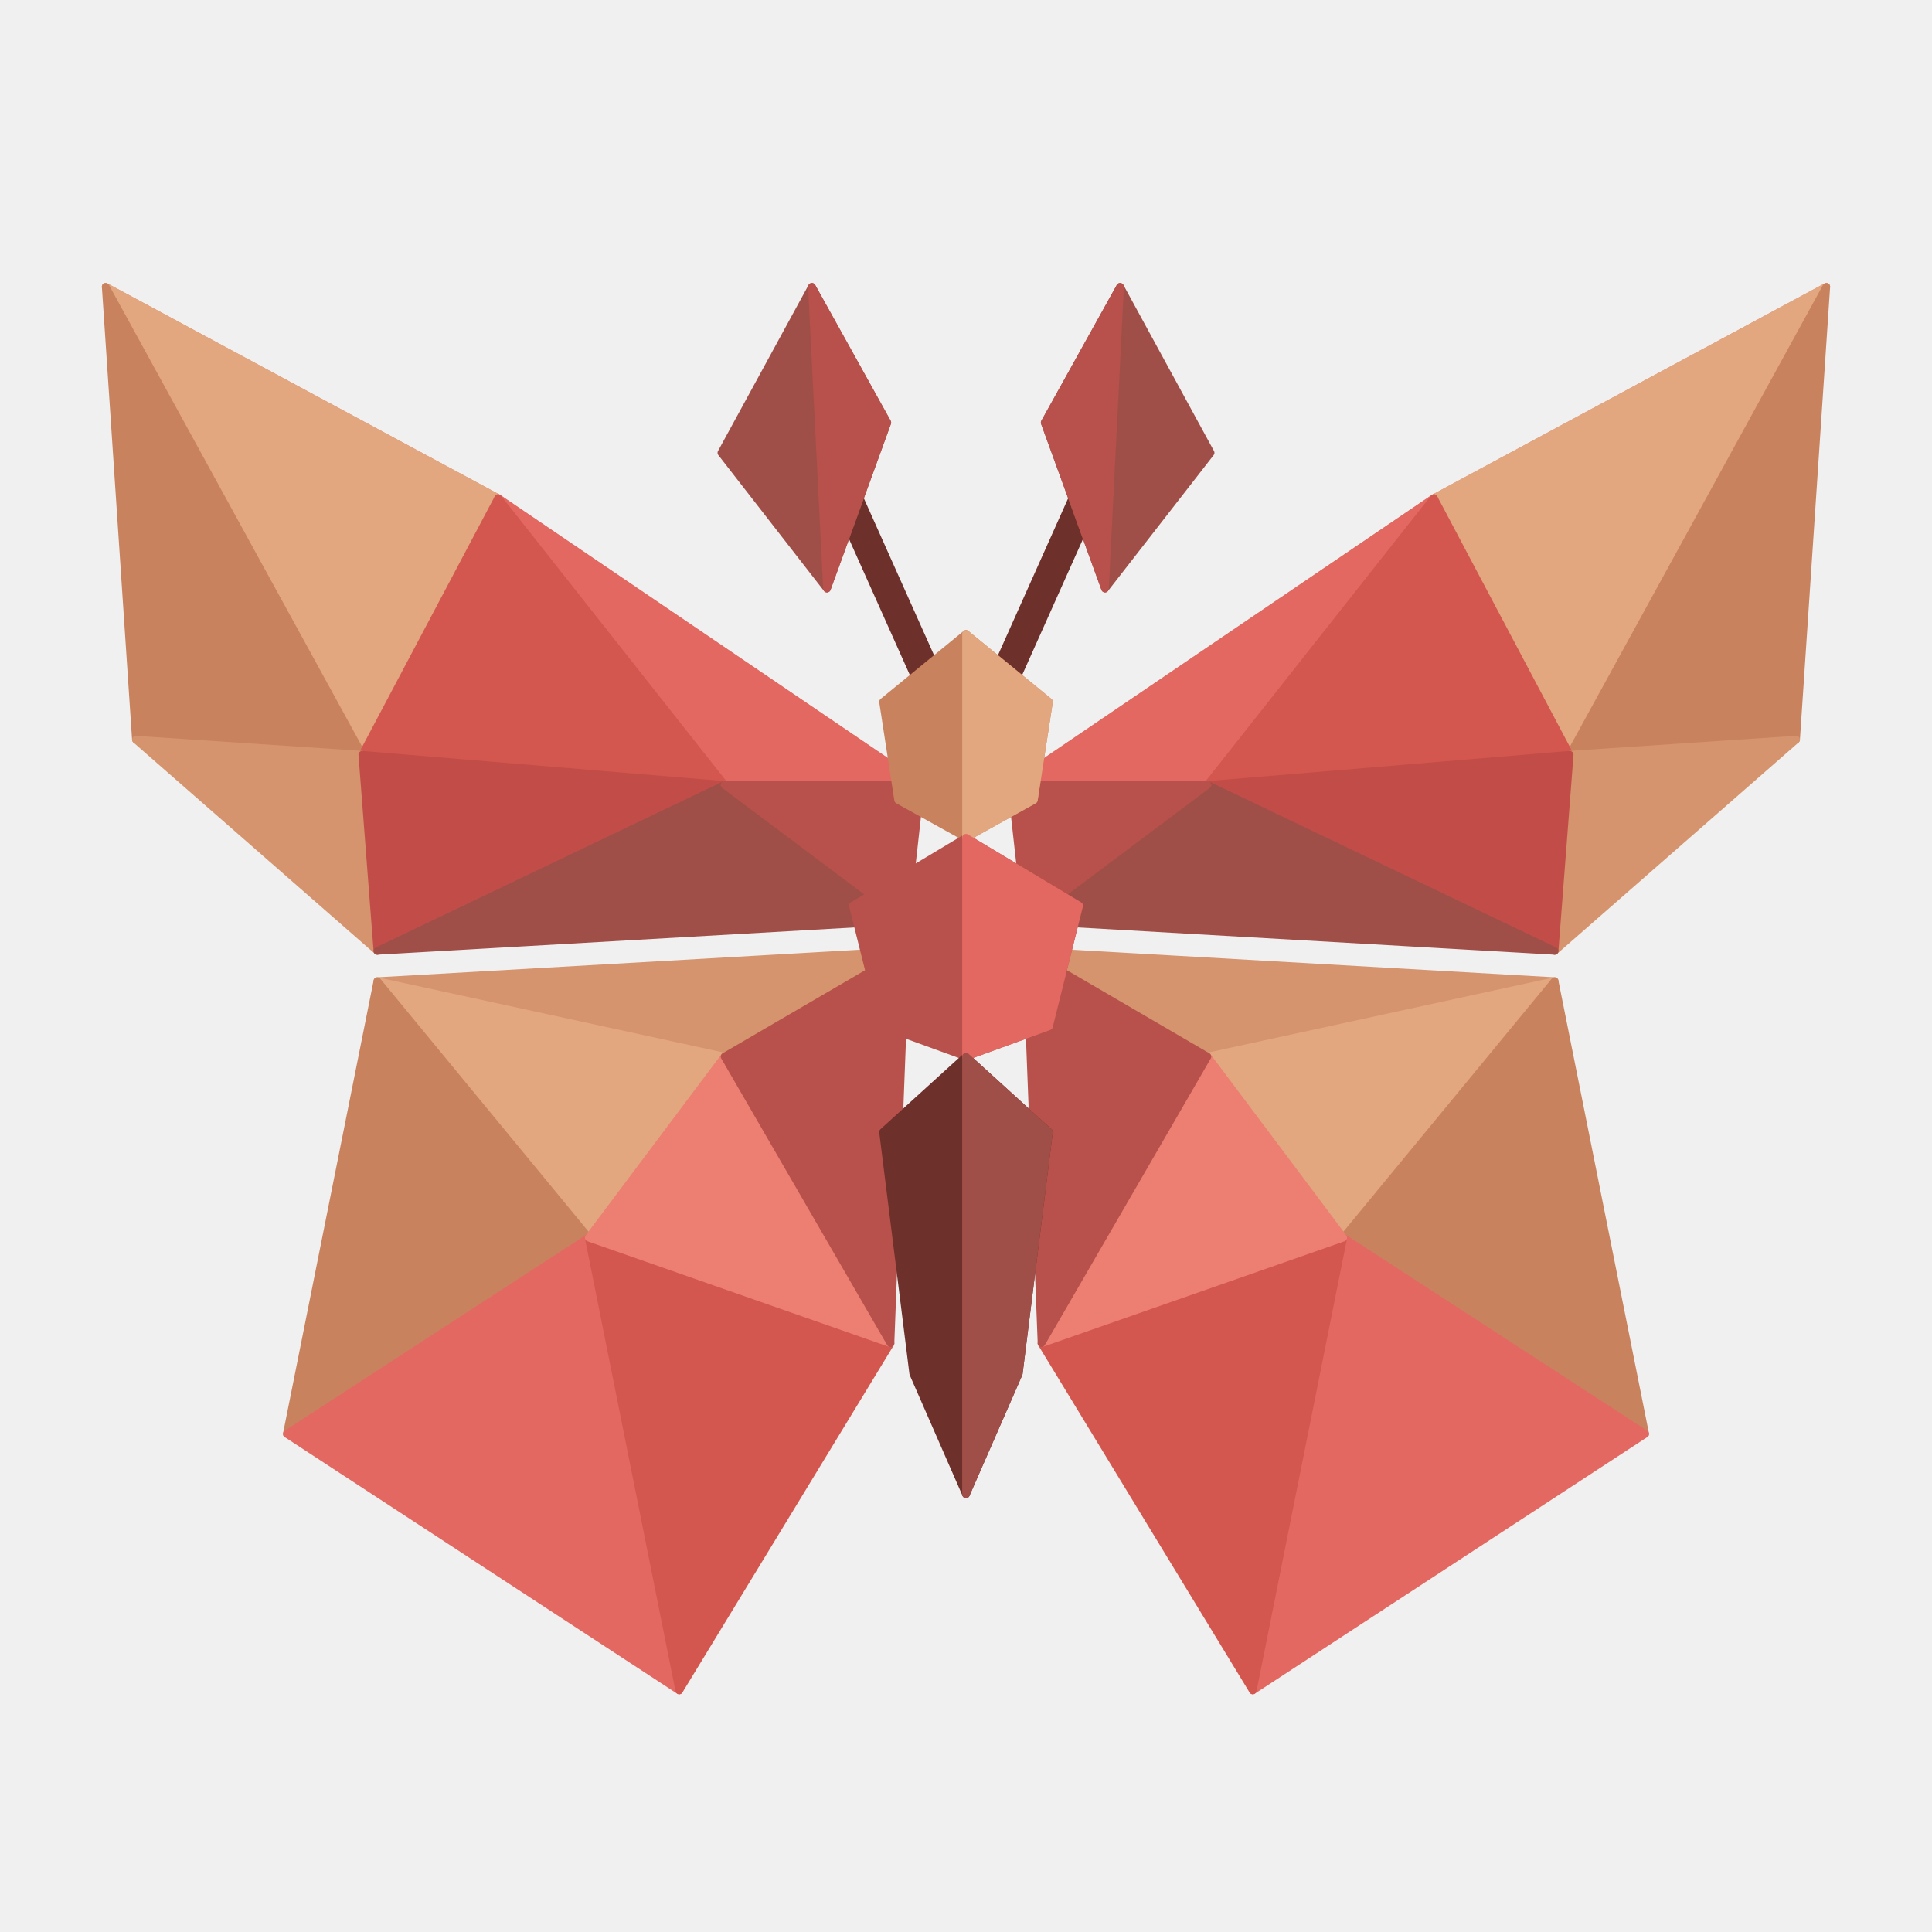
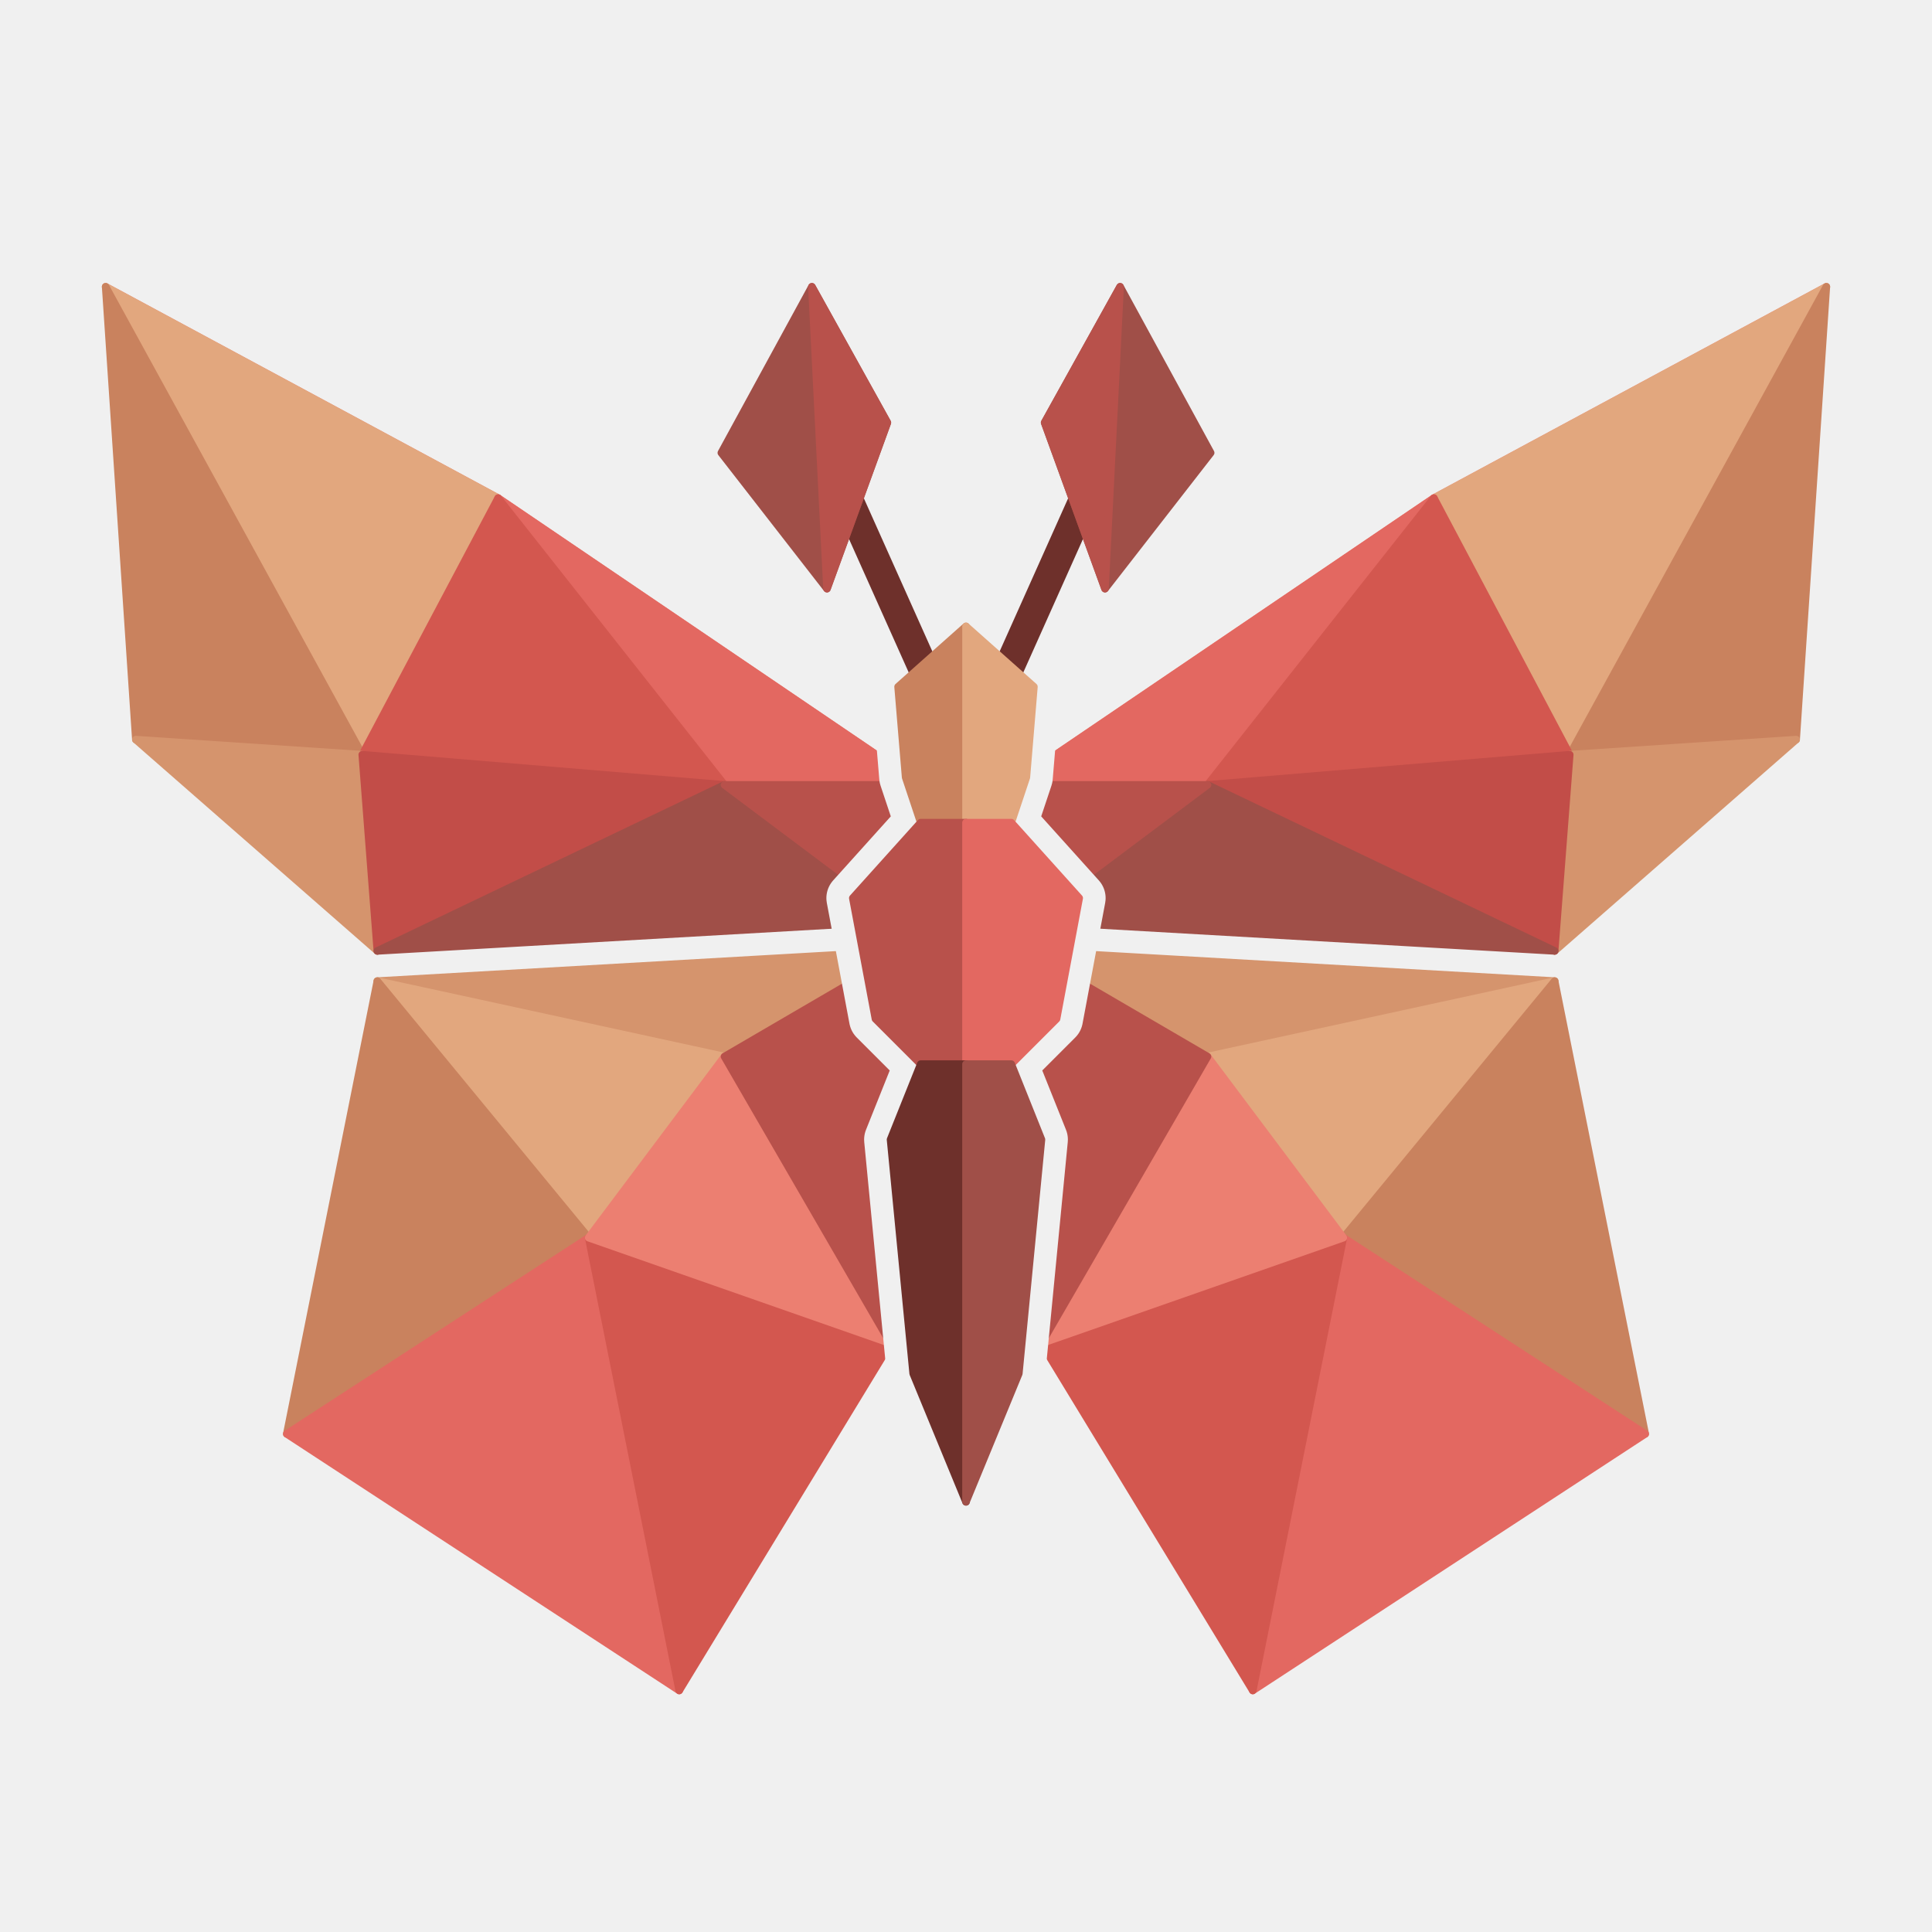
<svg xmlns="http://www.w3.org/2000/svg" viewBox="0 0 256 256">
-   <defs />
+   <defs>
+     <mask id="gap" maskUnits="userSpaceOnUse" x="0" y="0" width="256" height="256">
+       <rect width="256" height="256" fill="#fff" />
+       <polygon points="128,83 137,91 136,103 134,109 143,119 140,135 134,141 138,151 135,182 128,199 121,182 118,151 122,141 116,135 113,119 122,109 120,103 119,91" fill="#000" stroke="#000" stroke-width="7" stroke-linejoin="round" />
+     </mask>
+   </defs>
+   <g mask="url(#gap)">
+     <g>
+       <polygon points="122,104 14,38 66,66" fill="#EC7F71" stroke="#EC7F71" stroke-width="1" stroke-linejoin="round" />
+       <polygon points="14,38 66,66 48,100" fill="#E2A77E" stroke="#E2A77E" stroke-width="1" stroke-linejoin="round" />
+       <polygon points="14,38 48,100 18,98" fill="#C9825E" stroke="#C9825E" stroke-width="1" stroke-linejoin="round" />
+       <polygon points="66,66 96,104 122,104" fill="#E36861" stroke="#E36861" stroke-width="1" stroke-linejoin="round" />
+       <polygon points="66,66 48,100 96,104" fill="#D3574F" stroke="#D3574F" stroke-width="1" stroke-linejoin="round" />
+       <polygon points="48,100 18,98 50,126" fill="#D5946D" stroke="#D5946D" stroke-width="1" stroke-linejoin="round" />
+       <polygon points="48,100 50,126 96,104" fill="#C24D48" stroke="#C24D48" stroke-width="1" stroke-linejoin="round" />
+       <polygon points="96,104 50,126 120,122" fill="#A04F48" stroke="#A04F48" stroke-width="1" stroke-linejoin="round" />
+       <polygon points="96,104 120,122 122,104" fill="#B8514B" stroke="#B8514B" stroke-width="1" stroke-linejoin="round" />
+       <polygon points="120,126 50,130 96,140" fill="#D5946D" stroke="#D5946D" stroke-width="1" stroke-linejoin="round" />
+       <polygon points="50,130 78,164 96,140" fill="#E2A77E" stroke="#E2A77E" stroke-width="1" stroke-linejoin="round" />
+       <polygon points="50,130 38,190 78,164" fill="#C9825E" stroke="#C9825E" stroke-width="1" stroke-linejoin="round" />
+       <polygon points="38,190 90,224 78,164" fill="#E36861" stroke="#E36861" stroke-width="1" stroke-linejoin="round" />
+       <polygon points="78,164 90,224 118,178" fill="#D3574F" stroke="#D3574F" stroke-width="1" stroke-linejoin="round" />
+       <polygon points="78,164 118,178 96,140" fill="#EC7F71" stroke="#EC7F71" stroke-width="1" stroke-linejoin="round" />
+       <polygon points="96,140 118,178 120,126" fill="#B8514B" stroke="#B8514B" stroke-width="1" stroke-linejoin="round" />
+     </g>
+     <g transform="matrix(-1 0 0 1 256 0)">
+       <polygon points="122,104 14,38 66,66" fill="#EC7F71" stroke="#EC7F71" stroke-width="1" stroke-linejoin="round" />
+       <polygon points="14,38 66,66 48,100" fill="#E2A77E" stroke="#E2A77E" stroke-width="1" stroke-linejoin="round" />
+       <polygon points="14,38 48,100 18,98" fill="#C9825E" stroke="#C9825E" stroke-width="1" stroke-linejoin="round" />
+       <polygon points="66,66 96,104 122,104" fill="#E36861" stroke="#E36861" stroke-width="1" stroke-linejoin="round" />
+       <polygon points="66,66 48,100 96,104" fill="#D3574F" stroke="#D3574F" stroke-width="1" stroke-linejoin="round" />
+       <polygon points="48,100 18,98 50,126" fill="#D5946D" stroke="#D5946D" stroke-width="1" stroke-linejoin="round" />
+       <polygon points="48,100 50,126 96,104" fill="#C24D48" stroke="#C24D48" stroke-width="1" stroke-linejoin="round" />
+       <polygon points="96,104 50,126 120,122" fill="#A04F48" stroke="#A04F48" stroke-width="1" stroke-linejoin="round" />
+       <polygon points="96,104 120,122 122,104" fill="#B8514B" stroke="#B8514B" stroke-width="1" stroke-linejoin="round" />
+       <polygon points="120,126 50,130 96,140" fill="#D5946D" stroke="#D5946D" stroke-width="1" stroke-linejoin="round" />
+       <polygon points="50,130 78,164 96,140" fill="#E2A77E" stroke="#E2A77E" stroke-width="1" stroke-linejoin="round" />
+       <polygon points="50,130 38,190 78,164" fill="#C9825E" stroke="#C9825E" stroke-width="1" stroke-linejoin="round" />
+       <polygon points="38,190 90,224 78,164" fill="#E36861" stroke="#E36861" stroke-width="1" stroke-linejoin="round" />
+       <polygon points="78,164 90,224 118,178" fill="#D3574F" stroke="#D3574F" stroke-width="1" stroke-linejoin="round" />
+       <polygon points="78,164 118,178 96,140" fill="#EC7F71" stroke="#EC7F71" stroke-width="1" stroke-linejoin="round" />
+       <polygon points="96,140 118,178 120,126" fill="#B8514B" stroke="#B8514B" stroke-width="1" stroke-linejoin="round" />
+     </g>
+   </g>
  <g>
-     <polygon points="122,104 14,38 66,66" fill="#EC7F71" stroke="#EC7F71" stroke-width="1" stroke-linejoin="round" />
-     <polygon points="14,38 66,66 48,100" fill="#E2A77E" stroke="#E2A77E" stroke-width="1" stroke-linejoin="round" />
-     <polygon points="14,38 48,100 18,98" fill="#C9825E" stroke="#C9825E" stroke-width="1" stroke-linejoin="round" />
-     <polygon points="66,66 96,104 122,104" fill="#E36861" stroke="#E36861" stroke-width="1" stroke-linejoin="round" />
-     <polygon points="66,66 48,100 96,104" fill="#D3574F" stroke="#D3574F" stroke-width="1" stroke-linejoin="round" />
-     <polygon points="48,100 18,98 50,126" fill="#D5946D" stroke="#D5946D" stroke-width="1" stroke-linejoin="round" />
-     <polygon points="48,100 50,126 96,104" fill="#C24D48" stroke="#C24D48" stroke-width="1" stroke-linejoin="round" />
-     <polygon points="96,104 50,126 120,122" fill="#A04F48" stroke="#A04F48" stroke-width="1" stroke-linejoin="round" />
-     <polygon points="96,104 120,122 122,104" fill="#B8514B" stroke="#B8514B" stroke-width="1" stroke-linejoin="round" />
-     <polygon points="120,126 50,130 96,140" fill="#D5946D" stroke="#D5946D" stroke-width="1" stroke-linejoin="round" />
-     <polygon points="50,130 78,164 96,140" fill="#E2A77E" stroke="#E2A77E" stroke-width="1" stroke-linejoin="round" />
-     <polygon points="50,130 38,190 78,164" fill="#C9825E" stroke="#C9825E" stroke-width="1" stroke-linejoin="round" />
-     <polygon points="38,190 90,224 78,164" fill="#E36861" stroke="#E36861" stroke-width="1" stroke-linejoin="round" />
-     <polygon points="78,164 90,224 118,178" fill="#D3574F" stroke="#D3574F" stroke-width="1" stroke-linejoin="round" />
-     <polygon points="78,164 118,178 96,140" fill="#EC7F71" stroke="#EC7F71" stroke-width="1" stroke-linejoin="round" />
-     <polygon points="96,140 118,178 120,126" fill="#B8514B" stroke="#B8514B" stroke-width="1" stroke-linejoin="round" />
    <path d="M123,90 L109.58,60" stroke="#6E302B" stroke-width="4" />
    <polygon points="107.58,38 95.58,60 109.58,78 117.58,56" fill="#A04F48" stroke="#A04F48" stroke-width="1" stroke-linejoin="round" />
    <polygon points="107.58,38 109.58,78 117.58,56" fill="#B8514B" stroke="#B8514B" stroke-width="1" stroke-linejoin="round" />
-     <polygon points="128,84 117,93 119,106 128,111" fill="#C9825E" stroke="#C9825E" stroke-width="1" stroke-linejoin="round" />
-     <polygon points="128,111 113,120 117,136 128,140" fill="#B8514B" stroke="#B8514B" stroke-width="1" stroke-linejoin="round" />
-     <polygon points="128,140 117,150 121,182 128,198" fill="#6E302B" stroke="#6E302B" stroke-width="1" stroke-linejoin="round" />
  </g>
  <g transform="matrix(-1 0 0 1 256 0)">
-     <polygon points="122,104 14,38 66,66" fill="#EC7F71" stroke="#EC7F71" stroke-width="1" stroke-linejoin="round" />
-     <polygon points="14,38 66,66 48,100" fill="#E2A77E" stroke="#E2A77E" stroke-width="1" stroke-linejoin="round" />
-     <polygon points="14,38 48,100 18,98" fill="#C9825E" stroke="#C9825E" stroke-width="1" stroke-linejoin="round" />
-     <polygon points="66,66 96,104 122,104" fill="#E36861" stroke="#E36861" stroke-width="1" stroke-linejoin="round" />
-     <polygon points="66,66 48,100 96,104" fill="#D3574F" stroke="#D3574F" stroke-width="1" stroke-linejoin="round" />
-     <polygon points="48,100 18,98 50,126" fill="#D5946D" stroke="#D5946D" stroke-width="1" stroke-linejoin="round" />
-     <polygon points="48,100 50,126 96,104" fill="#C24D48" stroke="#C24D48" stroke-width="1" stroke-linejoin="round" />
-     <polygon points="96,104 50,126 120,122" fill="#A04F48" stroke="#A04F48" stroke-width="1" stroke-linejoin="round" />
-     <polygon points="96,104 120,122 122,104" fill="#B8514B" stroke="#B8514B" stroke-width="1" stroke-linejoin="round" />
-     <polygon points="120,126 50,130 96,140" fill="#D5946D" stroke="#D5946D" stroke-width="1" stroke-linejoin="round" />
-     <polygon points="50,130 78,164 96,140" fill="#E2A77E" stroke="#E2A77E" stroke-width="1" stroke-linejoin="round" />
-     <polygon points="50,130 38,190 78,164" fill="#C9825E" stroke="#C9825E" stroke-width="1" stroke-linejoin="round" />
-     <polygon points="38,190 90,224 78,164" fill="#E36861" stroke="#E36861" stroke-width="1" stroke-linejoin="round" />
-     <polygon points="78,164 90,224 118,178" fill="#D3574F" stroke="#D3574F" stroke-width="1" stroke-linejoin="round" />
-     <polygon points="78,164 118,178 96,140" fill="#EC7F71" stroke="#EC7F71" stroke-width="1" stroke-linejoin="round" />
-     <polygon points="96,140 118,178 120,126" fill="#B8514B" stroke="#B8514B" stroke-width="1" stroke-linejoin="round" />
    <path d="M123,90 L109.58,60" stroke="#6E302B" stroke-width="4" />
    <polygon points="107.58,38 95.58,60 109.58,78 117.58,56" fill="#A04F48" stroke="#A04F48" stroke-width="1" stroke-linejoin="round" />
    <polygon points="107.58,38 109.58,78 117.58,56" fill="#B8514B" stroke="#B8514B" stroke-width="1" stroke-linejoin="round" />
-     <polygon points="128,84 117,93 119,106 128,111" fill="#C9825E" stroke="#C9825E" stroke-width="1" stroke-linejoin="round" />
-     <polygon points="128,111 113,120 117,136 128,140" fill="#B8514B" stroke="#B8514B" stroke-width="1" stroke-linejoin="round" />
-     <polygon points="128,140 117,150 121,182 128,198" fill="#6E302B" stroke="#6E302B" stroke-width="1" stroke-linejoin="round" />
  </g>
-   <polygon points="128,84 139,93 137,106 128,111" fill="#E2A77E" stroke="#E2A77E" stroke-width="1" stroke-linejoin="round" />
-   <polygon points="128,111 143,120 139,136 128,140" fill="#E36861" stroke="#E36861" stroke-width="1" stroke-linejoin="round" />
-   <polygon points="128,140 139,150 135,182 128,198" fill="#A04F48" stroke="#A04F48" stroke-width="1" stroke-linejoin="round" />
+   <polygon points="128,83 119,91 120,103 122,109 128,109" fill="#C9825E" stroke="#C9825E" stroke-width="1" stroke-linejoin="round" />
+   <polygon points="128,83 137,91 136,103 134,109 128,109" fill="#E2A77E" stroke="#E2A77E" stroke-width="1" stroke-linejoin="round" />
+   <polygon points="128,109 122,109 113,119 116,135 122,141 128,141" fill="#B8514B" stroke="#B8514B" stroke-width="1" stroke-linejoin="round" />
+   <polygon points="128,109 134,109 143,119 140,135 134,141 128,141" fill="#E36861" stroke="#E36861" stroke-width="1" stroke-linejoin="round" />
+   <polygon points="128,141 122,141 118,151 121,182 128,199" fill="#6E302B" stroke="#6E302B" stroke-width="1" stroke-linejoin="round" />
+   <polygon points="128,141 134,141 138,151 135,182 128,199" fill="#A04F48" stroke="#A04F48" stroke-width="1" stroke-linejoin="round" />
</svg>
